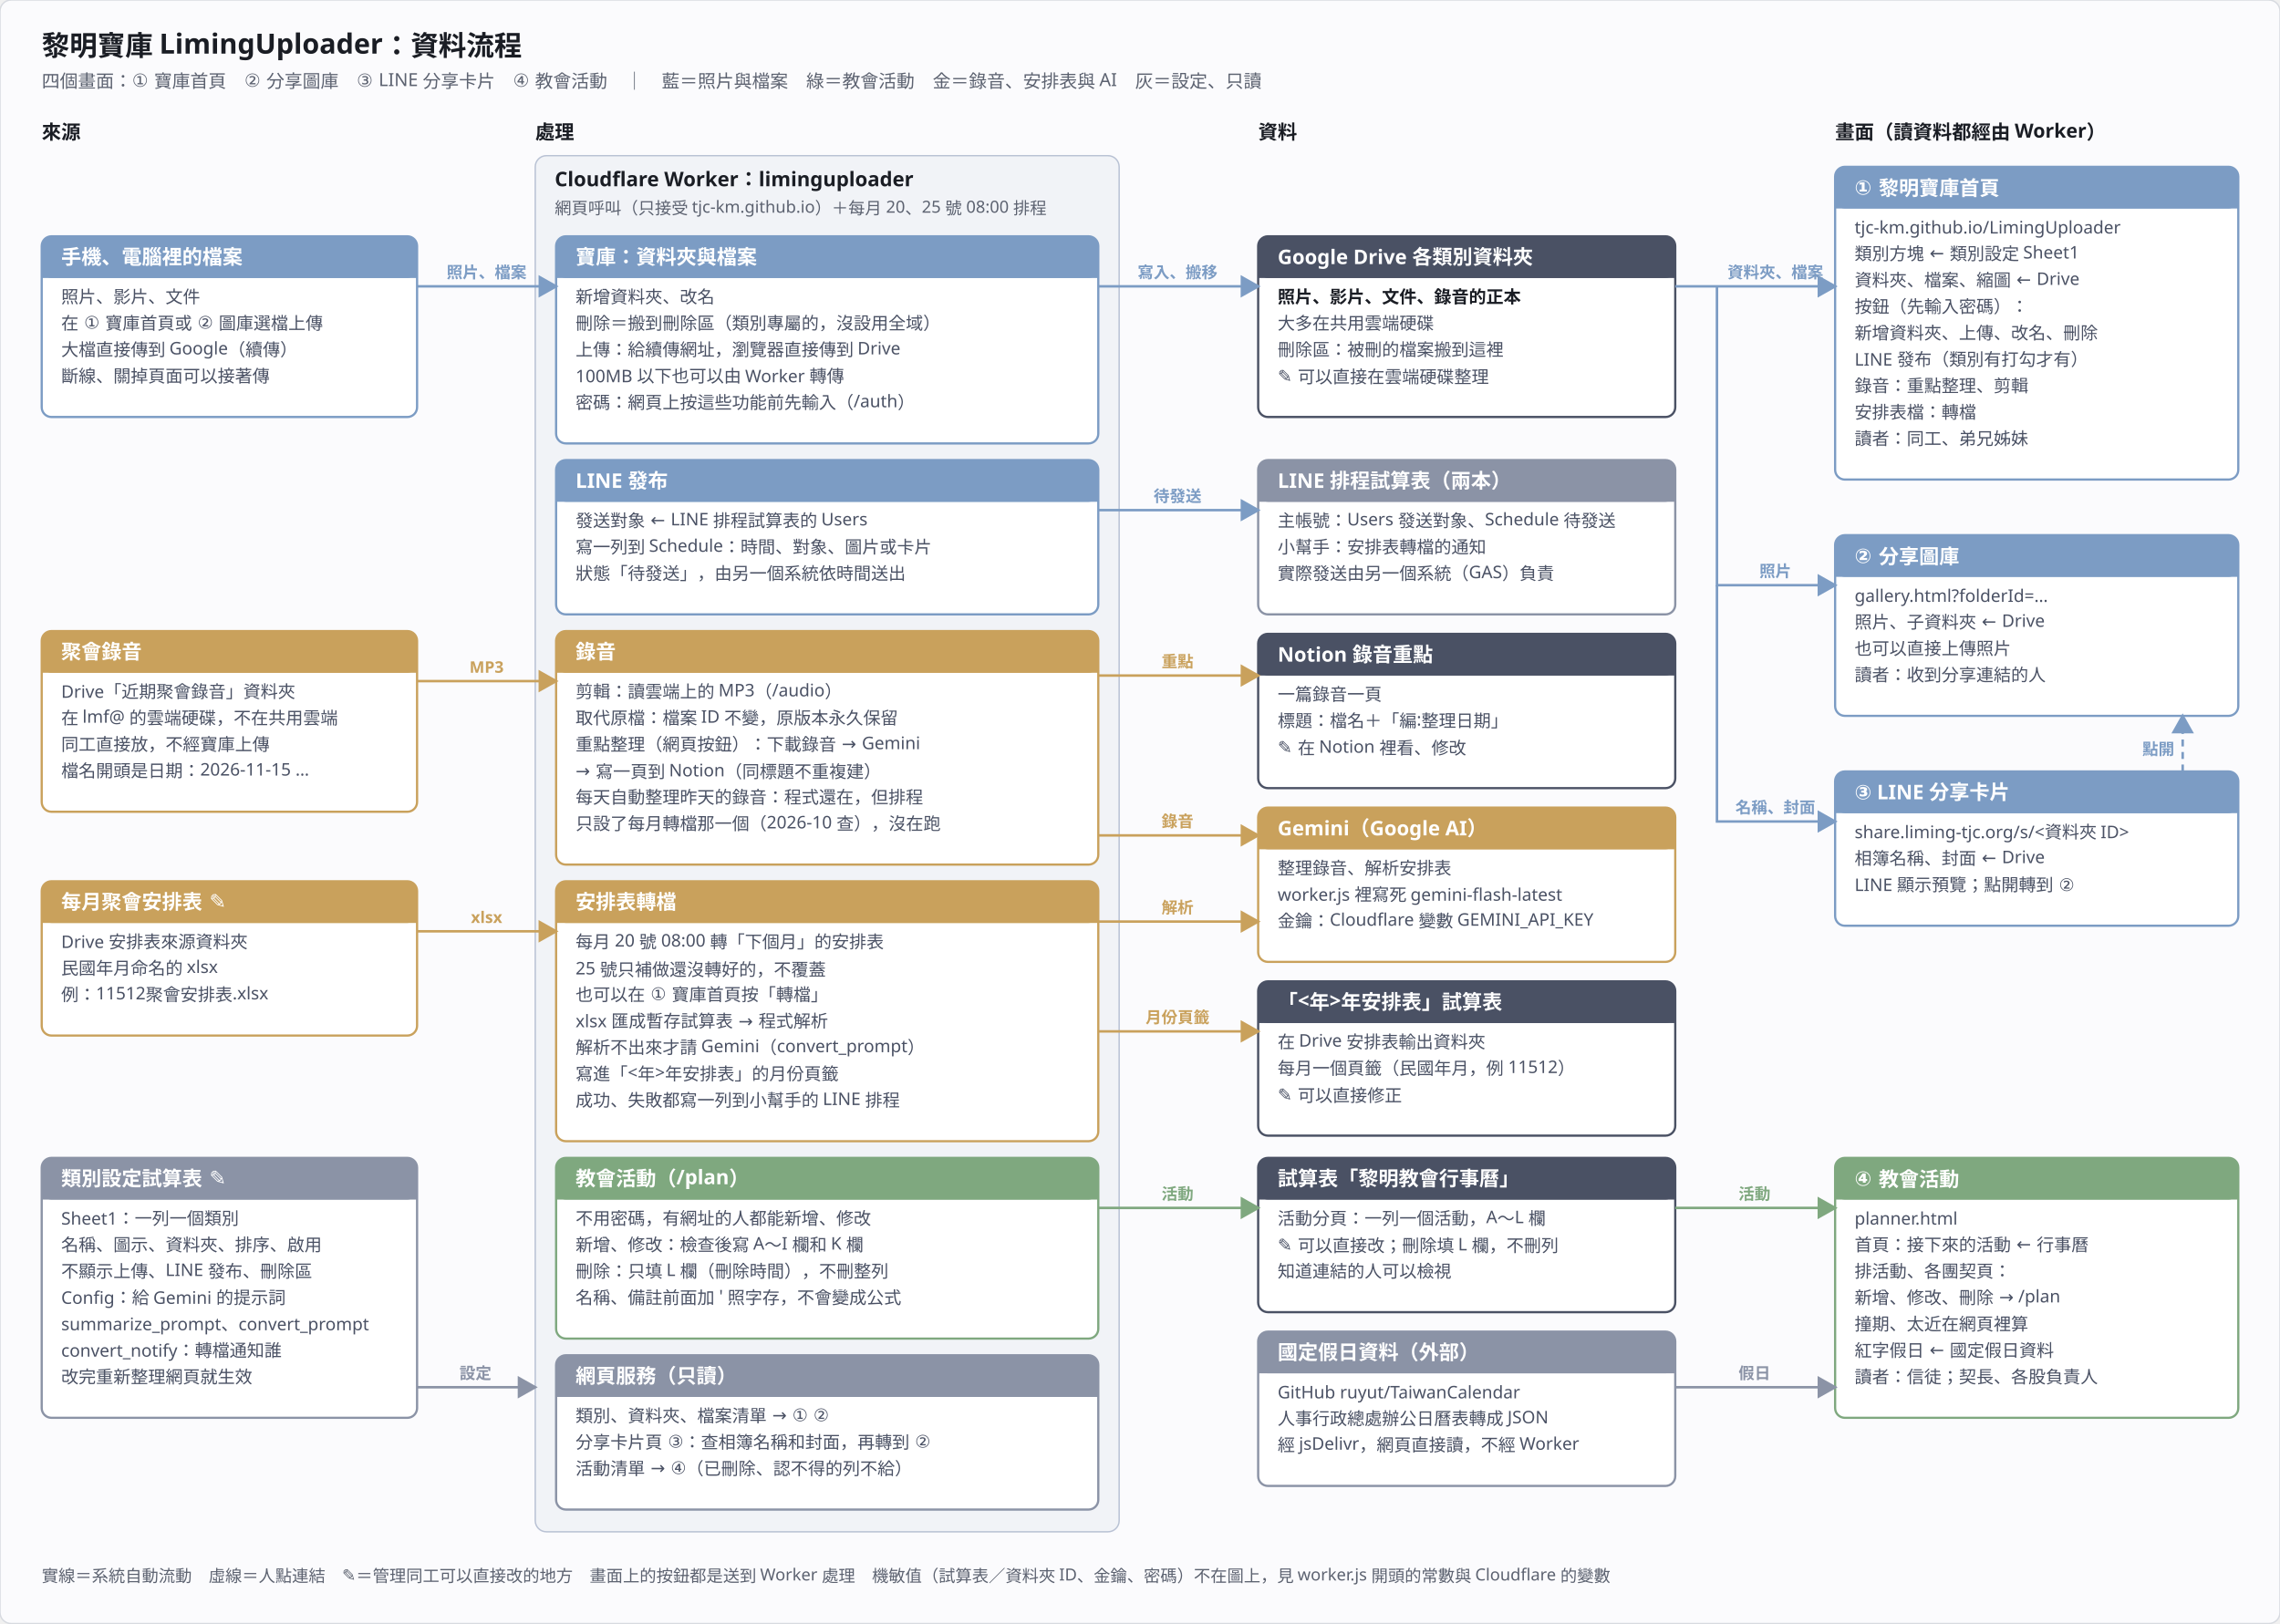
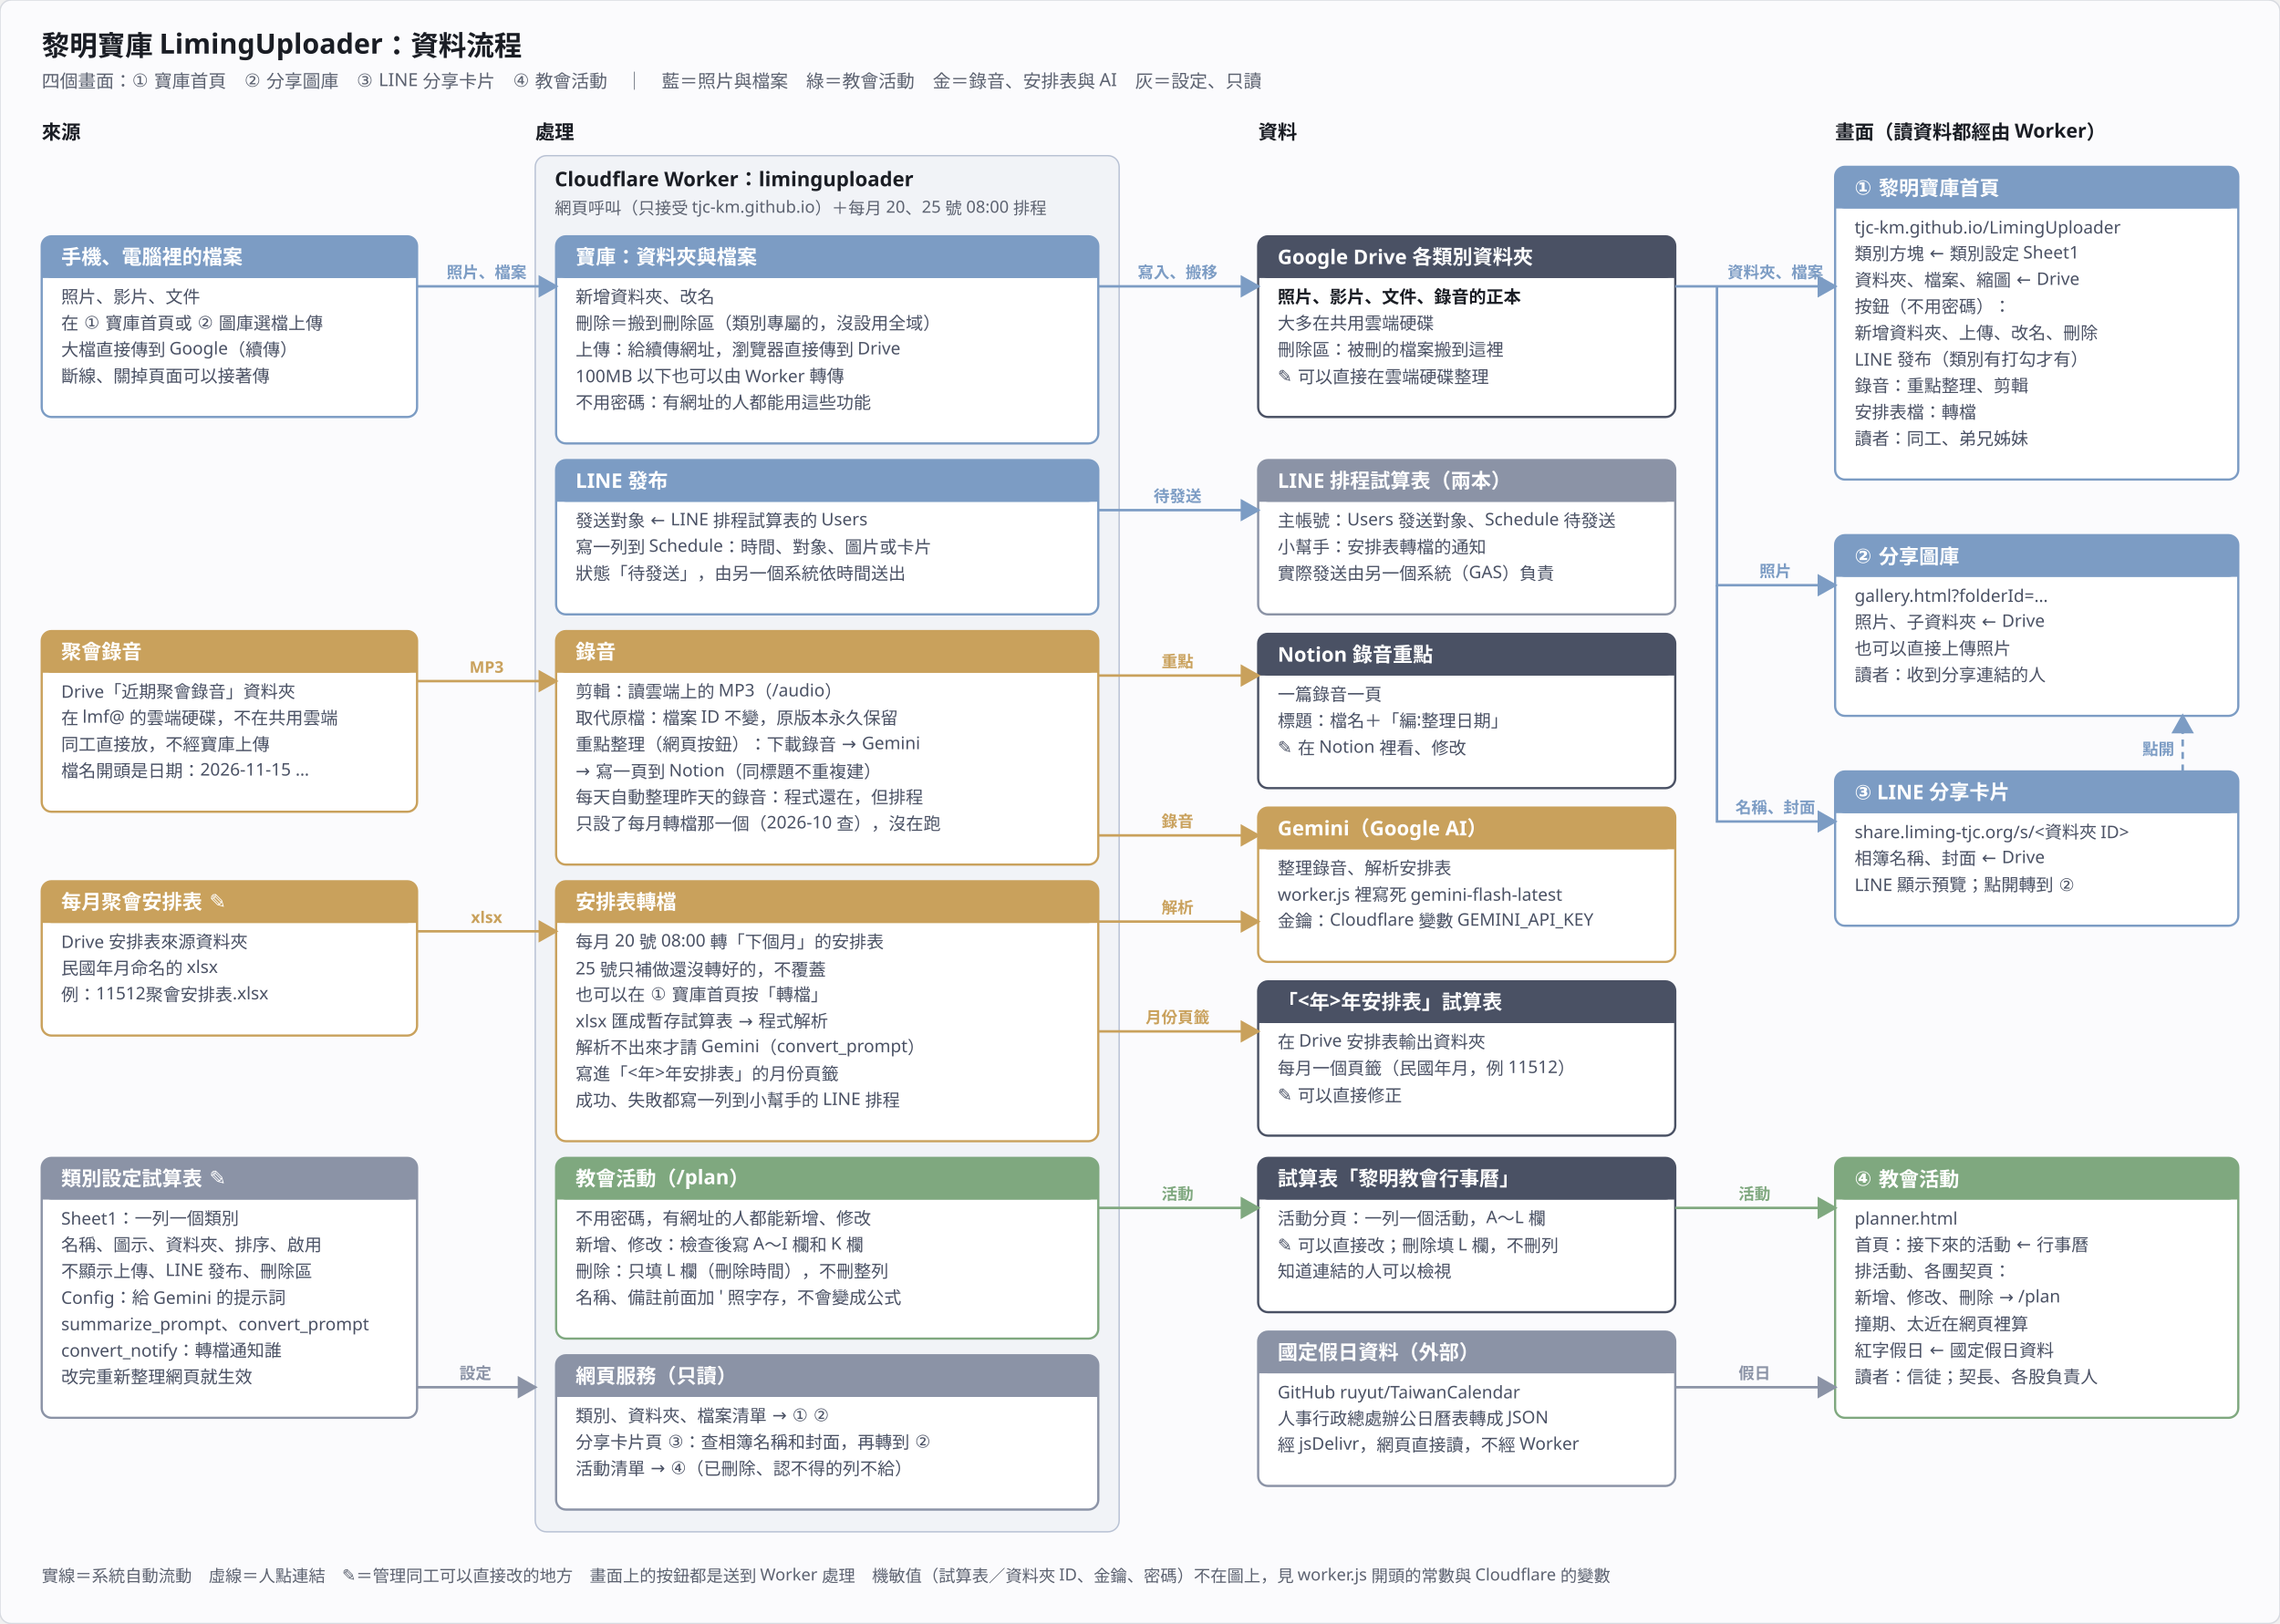
<svg xmlns="http://www.w3.org/2000/svg" viewBox="0 0 1640 1168" width="1640" height="1168" font-family="'Noto Sans TC','PingFang TC','Microsoft JhengHei',sans-serif">
  <defs>
    <marker id="ab" markerWidth="9" markerHeight="9" refX="7" refY="4.5" orient="auto">
      <path d="M0 0 L8 4.5 L0 9 z" fill="#7c9cc4" />
    </marker>
    <marker id="ag" markerWidth="9" markerHeight="9" refX="7" refY="4.5" orient="auto">
      <path d="M0 0 L8 4.5 L0 9 z" fill="#7fa87f" />
    </marker>
    <marker id="ao" markerWidth="9" markerHeight="9" refX="7" refY="4.5" orient="auto">
      <path d="M0 0 L8 4.5 L0 9 z" fill="#c9a15c" />
    </marker>
    <marker id="ay" markerWidth="9" markerHeight="9" refX="7" refY="4.5" orient="auto">
      <path d="M0 0 L8 4.5 L0 9 z" fill="#8b93a6" />
    </marker>
  </defs>
  <rect x="0" y="0" width="1640" height="1168" fill="#fbfbfd" stroke="#d7dae0" rx="8" />
  <text x="30" y="40" font-size="20" font-weight="700" fill="#1a1d24">黎明寶庫 LimingUploader：資料流程</text>
  <text x="30" y="63" font-size="13" fill="#5c6270">四個畫面：① 寶庫首頁　② 分享圖庫　③ LINE 分享卡片　④ 教會活動　｜　藍＝照片與檔案　綠＝教會活動　金＝錄音、安排表與 AI　灰＝設定、只讀</text>
  <text x="30" y="100" font-size="14" font-weight="700" fill="#1a1d24">來源</text>
  <text x="385" y="100" font-size="14" font-weight="700" fill="#1a1d24">處理</text>
  <text x="905" y="100" font-size="14" font-weight="700" fill="#1a1d24">資料</text>
  <text x="1320" y="100" font-size="14" font-weight="700" fill="#1a1d24">畫面（讀資料都經由 Worker）</text>
  <rect x="385" y="112" width="420" height="990" fill="#f1f3f7" stroke="#b9c2d4" rx="8" />
  <text x="399" y="134" font-size="14.5" font-weight="700" fill="#1a1d24">Cloudflare Worker：liminguploader</text>
  <text x="399" y="154" font-size="12" fill="#5c6270">網頁呼叫（只接受 tjc-km.github.io）＋每月 20、25 號 08:00 排程</text>
  <rect x="400" y="170" width="390" height="149" fill="#ffffff" stroke="#7c9cc4" stroke-width="1.6" rx="7" />
  <rect x="400" y="170" width="390" height="30" fill="#7c9cc4" rx="7" />
  <rect x="400" y="192" width="390" height="8" fill="#7c9cc4" />
  <text x="414" y="190" font-size="14.5" font-weight="700" fill="#ffffff">寶庫：資料夾與檔案</text>
  <text x="414" y="218" font-size="12.5" fill="#4a5164">新增資料夾、改名</text>
  <text x="414" y="237" font-size="12.5" fill="#4a5164">刪除＝搬到刪除區（類別專屬的，沒設用全域）</text>
  <text x="414" y="256" font-size="12.5" fill="#4a5164">上傳：給續傳網址，瀏覽器直接傳到 Drive</text>
  <text x="414" y="275" font-size="12.5" fill="#4a5164">　100MB 以下也可以由 Worker 轉傳</text>
-   <text x="414" y="294" font-size="12.5" fill="#4a5164">密碼：網頁上按這些功能前先輸入（/auth）</text>
+   <text x="414" y="294" font-size="12.5" fill="#4a5164">不用密碼：有網址的人都能用這些功能</text>
  <rect x="400" y="331" width="390" height="111" fill="#ffffff" stroke="#7c9cc4" stroke-width="1.6" rx="7" />
  <rect x="400" y="331" width="390" height="30" fill="#7c9cc4" rx="7" />
  <rect x="400" y="353" width="390" height="8" fill="#7c9cc4" />
  <text x="414" y="351" font-size="14.5" font-weight="700" fill="#ffffff">LINE 發布</text>
  <text x="414" y="379" font-size="12.5" fill="#4a5164">發送對象 ← LINE 排程試算表的 Users</text>
  <text x="414" y="398" font-size="12.5" fill="#4a5164">寫一列到 Schedule：時間、對象、圖片或卡片</text>
  <text x="414" y="417" font-size="12.5" fill="#4a5164">狀態「待發送」，由另一個系統依時間送出</text>
  <rect x="400" y="454" width="390" height="168" fill="#ffffff" stroke="#c9a15c" stroke-width="1.6" rx="7" />
  <rect x="400" y="454" width="390" height="30" fill="#c9a15c" rx="7" />
  <rect x="400" y="476" width="390" height="8" fill="#c9a15c" />
  <text x="414" y="474" font-size="14.5" font-weight="700" fill="#ffffff">錄音</text>
  <text x="414" y="502" font-size="12.5" fill="#4a5164">剪輯：讀雲端上的 MP3（/audio）</text>
  <text x="414" y="521" font-size="12.5" fill="#4a5164">　取代原檔：檔案 ID 不變，原版本永久保留</text>
  <text x="414" y="540" font-size="12.5" fill="#4a5164">重點整理（網頁按鈕）：下載錄音 → Gemini</text>
  <text x="414" y="559" font-size="12.5" fill="#4a5164">　→ 寫一頁到 Notion（同標題不重複建）</text>
  <text x="414" y="578" font-size="12.5" fill="#4a5164">每天自動整理昨天的錄音：程式還在，但排程</text>
  <text x="414" y="597" font-size="12.5" fill="#4a5164">　只設了每月轉檔那一個（2026-10 查），沒在跑</text>
  <rect x="400" y="634" width="390" height="187" fill="#ffffff" stroke="#c9a15c" stroke-width="1.6" rx="7" />
  <rect x="400" y="634" width="390" height="30" fill="#c9a15c" rx="7" />
  <rect x="400" y="656" width="390" height="8" fill="#c9a15c" />
  <text x="414" y="654" font-size="14.5" font-weight="700" fill="#ffffff">安排表轉檔</text>
  <text x="414" y="682" font-size="12.5" fill="#4a5164">每月 20 號 08:00 轉「下個月」的安排表</text>
  <text x="414" y="701" font-size="12.5" fill="#4a5164">　25 號只補做還沒轉好的，不覆蓋</text>
  <text x="414" y="720" font-size="12.5" fill="#4a5164">也可以在 ① 寶庫首頁按「轉檔」</text>
  <text x="414" y="739" font-size="12.5" fill="#4a5164">xlsx 匯成暫存試算表 → 程式解析</text>
  <text x="414" y="758" font-size="12.5" fill="#4a5164">　解析不出來才請 Gemini（convert_prompt）</text>
  <text x="414" y="777" font-size="12.5" fill="#4a5164">寫進「&lt;年&gt;年安排表」的月份頁籤</text>
  <text x="414" y="796" font-size="12.5" fill="#4a5164">成功、失敗都寫一列到小幫手的 LINE 排程</text>
  <rect x="400" y="833" width="390" height="130" fill="#ffffff" stroke="#7fa87f" stroke-width="1.6" rx="7" />
  <rect x="400" y="833" width="390" height="30" fill="#7fa87f" rx="7" />
  <rect x="400" y="855" width="390" height="8" fill="#7fa87f" />
  <text x="414" y="853" font-size="14.5" font-weight="700" fill="#ffffff">教會活動（/plan）</text>
  <text x="414" y="881" font-size="12.5" fill="#4a5164">不用密碼，有網址的人都能新增、修改</text>
  <text x="414" y="900" font-size="12.5" fill="#4a5164">新增、修改：檢查後寫 A～I 欄和 K 欄</text>
  <text x="414" y="919" font-size="12.5" fill="#4a5164">刪除：只填 L 欄（刪除時間），不刪整列</text>
  <text x="414" y="938" font-size="12.5" fill="#4a5164">名稱、備註前面加 ' 照字存，不會變成公式</text>
  <rect x="400" y="975" width="390" height="111" fill="#ffffff" stroke="#8b93a6" stroke-width="1.6" rx="7" />
  <rect x="400" y="975" width="390" height="30" fill="#8b93a6" rx="7" />
  <rect x="400" y="997" width="390" height="8" fill="#8b93a6" />
  <text x="414" y="995" font-size="14.5" font-weight="700" fill="#ffffff">網頁服務（只讀）</text>
  <text x="414" y="1023" font-size="12.5" fill="#4a5164">類別、資料夾、檔案清單 → ① ②</text>
  <text x="414" y="1042" font-size="12.5" fill="#4a5164">分享卡片頁 ③：查相簿名稱和封面，再轉到 ②</text>
  <text x="414" y="1061" font-size="12.5" fill="#4a5164">活動清單 → ④（已刪除、認不得的列不給）</text>
  <rect x="905" y="170" width="300" height="130" fill="#ffffff" stroke="#4a5164" stroke-width="1.6" rx="7" />
  <rect x="905" y="170" width="300" height="30" fill="#4a5164" rx="7" />
  <rect x="905" y="192" width="300" height="8" fill="#4a5164" />
  <text x="919" y="190" font-size="14.5" font-weight="700" fill="#ffffff">Google Drive 各類別資料夾</text>
  <text x="919" y="218" font-size="12.5" font-weight="700" fill="#1a1d24">照片、影片、文件、錄音的正本</text>
  <text x="919" y="237" font-size="12.5" fill="#4a5164">大多在共用雲端硬碟</text>
  <text x="919" y="256" font-size="12.5" fill="#4a5164">刪除區：被刪的檔案搬到這裡</text>
  <text x="919" y="275" font-size="12.5" fill="#4a5164">✎ 可以直接在雲端硬碟整理</text>
  <rect x="905" y="331" width="300" height="111" fill="#ffffff" stroke="#8b93a6" stroke-width="1.6" rx="7" />
  <rect x="905" y="331" width="300" height="30" fill="#8b93a6" rx="7" />
  <rect x="905" y="353" width="300" height="8" fill="#8b93a6" />
  <text x="919" y="351" font-size="14.5" font-weight="700" fill="#ffffff">LINE 排程試算表（兩本）</text>
  <text x="919" y="379" font-size="12.5" fill="#4a5164">主帳號：Users 發送對象、Schedule 待發送</text>
  <text x="919" y="398" font-size="12.5" fill="#4a5164">小幫手：安排表轉檔的通知</text>
  <text x="919" y="417" font-size="12.5" fill="#4a5164">實際發送由另一個系統（GAS）負責</text>
  <rect x="905" y="456" width="300" height="111" fill="#ffffff" stroke="#4a5164" stroke-width="1.6" rx="7" />
  <rect x="905" y="456" width="300" height="30" fill="#4a5164" rx="7" />
  <rect x="905" y="478" width="300" height="8" fill="#4a5164" />
  <text x="919" y="476" font-size="14.5" font-weight="700" fill="#ffffff">Notion 錄音重點</text>
  <text x="919" y="504" font-size="12.5" fill="#4a5164">一篇錄音一頁</text>
  <text x="919" y="523" font-size="12.5" fill="#4a5164">標題：檔名＋「編:整理日期」</text>
  <text x="919" y="542" font-size="12.5" fill="#4a5164">✎ 在 Notion 裡看、修改</text>
  <rect x="905" y="581" width="300" height="111" fill="#ffffff" stroke="#c9a15c" stroke-width="1.6" rx="7" />
  <rect x="905" y="581" width="300" height="30" fill="#c9a15c" rx="7" />
  <rect x="905" y="603" width="300" height="8" fill="#c9a15c" />
  <text x="919" y="601" font-size="14.5" font-weight="700" fill="#ffffff">Gemini（Google AI）</text>
  <text x="919" y="629" font-size="12.5" fill="#4a5164">整理錄音、解析安排表</text>
  <text x="919" y="648" font-size="12.5" fill="#4a5164">worker.js 裡寫死 gemini-flash-latest</text>
  <text x="919" y="667" font-size="12.5" fill="#4a5164">金鑰：Cloudflare 變數 GEMINI_API_KEY</text>
  <rect x="905" y="706" width="300" height="111" fill="#ffffff" stroke="#4a5164" stroke-width="1.6" rx="7" />
  <rect x="905" y="706" width="300" height="30" fill="#4a5164" rx="7" />
  <rect x="905" y="728" width="300" height="8" fill="#4a5164" />
  <text x="919" y="726" font-size="14.5" font-weight="700" fill="#ffffff">「&lt;年&gt;年安排表」試算表</text>
  <text x="919" y="754" font-size="12.5" fill="#4a5164">在 Drive 安排表輸出資料夾</text>
  <text x="919" y="773" font-size="12.5" fill="#4a5164">每月一個頁籤（民國年月，例 11512）</text>
  <text x="919" y="792" font-size="12.5" fill="#4a5164">✎ 可以直接修正</text>
  <rect x="905" y="833" width="300" height="111" fill="#ffffff" stroke="#4a5164" stroke-width="1.6" rx="7" />
  <rect x="905" y="833" width="300" height="30" fill="#4a5164" rx="7" />
  <rect x="905" y="855" width="300" height="8" fill="#4a5164" />
  <text x="919" y="853" font-size="14.5" font-weight="700" fill="#ffffff">試算表「黎明教會行事曆」</text>
  <text x="919" y="881" font-size="12.5" fill="#4a5164">活動分頁：一列一個活動，A～L 欄</text>
  <text x="919" y="900" font-size="12.5" fill="#4a5164">✎ 可以直接改；刪除填 L 欄，不刪列</text>
  <text x="919" y="919" font-size="12.5" fill="#4a5164">知道連結的人可以檢視</text>
  <rect x="905" y="958" width="300" height="111" fill="#ffffff" stroke="#8b93a6" stroke-width="1.6" rx="7" />
  <rect x="905" y="958" width="300" height="30" fill="#8b93a6" rx="7" />
  <rect x="905" y="980" width="300" height="8" fill="#8b93a6" />
  <text x="919" y="978" font-size="14.5" font-weight="700" fill="#ffffff">國定假日資料（外部）</text>
  <text x="919" y="1006" font-size="12.5" fill="#4a5164">GitHub ruyut/TaiwanCalendar</text>
  <text x="919" y="1025" font-size="12.5" fill="#4a5164">人事行政總處辦公日曆表轉成 JSON</text>
  <text x="919" y="1044" font-size="12.5" fill="#4a5164">經 jsDelivr，網頁直接讀，不經 Worker</text>
  <rect x="30" y="170" width="270" height="130" fill="#ffffff" stroke="#7c9cc4" stroke-width="1.6" rx="7" />
  <rect x="30" y="170" width="270" height="30" fill="#7c9cc4" rx="7" />
  <rect x="30" y="192" width="270" height="8" fill="#7c9cc4" />
  <text x="44" y="190" font-size="14.5" font-weight="700" fill="#ffffff">手機、電腦裡的檔案</text>
  <text x="44" y="218" font-size="12.5" fill="#4a5164">照片、影片、文件</text>
  <text x="44" y="237" font-size="12.5" fill="#4a5164">在 ① 寶庫首頁或 ② 圖庫選檔上傳</text>
  <text x="44" y="256" font-size="12.5" fill="#4a5164">大檔直接傳到 Google（續傳）</text>
  <text x="44" y="275" font-size="12.5" fill="#4a5164">斷線、關掉頁面可以接著傳</text>
  <rect x="30" y="454" width="270" height="130" fill="#ffffff" stroke="#c9a15c" stroke-width="1.6" rx="7" />
  <rect x="30" y="454" width="270" height="30" fill="#c9a15c" rx="7" />
  <rect x="30" y="476" width="270" height="8" fill="#c9a15c" />
  <text x="44" y="474" font-size="14.5" font-weight="700" fill="#ffffff">聚會錄音</text>
  <text x="44" y="502" font-size="12.5" fill="#4a5164">Drive「近期聚會錄音」資料夾</text>
  <text x="44" y="521" font-size="12.5" fill="#4a5164">在 lmf@ 的雲端硬碟，不在共用雲端</text>
  <text x="44" y="540" font-size="12.5" fill="#4a5164">同工直接放，不經寶庫上傳</text>
  <text x="44" y="559" font-size="12.5" fill="#4a5164">檔名開頭是日期：2026-11-15 …</text>
  <rect x="30" y="634" width="270" height="111" fill="#ffffff" stroke="#c9a15c" stroke-width="1.6" rx="7" />
  <rect x="30" y="634" width="270" height="30" fill="#c9a15c" rx="7" />
  <rect x="30" y="656" width="270" height="8" fill="#c9a15c" />
  <text x="44" y="654" font-size="14.5" font-weight="700" fill="#ffffff">每月聚會安排表 ✎</text>
  <text x="44" y="682" font-size="12.5" fill="#4a5164">Drive 安排表來源資料夾</text>
  <text x="44" y="701" font-size="12.5" fill="#4a5164">民國年月命名的 xlsx</text>
  <text x="44" y="720" font-size="12.5" fill="#4a5164">例：11512聚會安排表.xlsx</text>
  <rect x="30" y="833" width="270" height="187" fill="#ffffff" stroke="#8b93a6" stroke-width="1.6" rx="7" />
  <rect x="30" y="833" width="270" height="30" fill="#8b93a6" rx="7" />
  <rect x="30" y="855" width="270" height="8" fill="#8b93a6" />
  <text x="44" y="853" font-size="14.5" font-weight="700" fill="#ffffff">類別設定試算表 ✎</text>
  <text x="44" y="881" font-size="12.5" fill="#4a5164">Sheet1：一列一個類別</text>
  <text x="44" y="900" font-size="12.5" fill="#4a5164">　名稱、圖示、資料夾、排序、啟用</text>
  <text x="44" y="919" font-size="12.5" fill="#4a5164">　不顯示上傳、LINE 發布、刪除區</text>
  <text x="44" y="938" font-size="12.5" fill="#4a5164">Config：給 Gemini 的提示詞</text>
  <text x="44" y="957" font-size="12.5" fill="#4a5164">　summarize_prompt、convert_prompt</text>
  <text x="44" y="976" font-size="12.5" fill="#4a5164">　convert_notify：轉檔通知誰</text>
  <text x="44" y="995" font-size="12.5" fill="#4a5164">改完重新整理網頁就生效</text>
  <rect x="1320" y="120" width="290" height="225" fill="#ffffff" stroke="#7c9cc4" stroke-width="1.6" rx="7" />
  <rect x="1320" y="120" width="290" height="30" fill="#7c9cc4" rx="7" />
  <rect x="1320" y="142" width="290" height="8" fill="#7c9cc4" />
  <text x="1334" y="140" font-size="14.5" font-weight="700" fill="#ffffff">① 黎明寶庫首頁</text>
  <text x="1334" y="168" font-size="12.5" fill="#4a5164">tjc-km.github.io/LimingUploader</text>
  <text x="1334" y="187" font-size="12.5" fill="#4a5164">類別方塊 ← 類別設定 Sheet1</text>
  <text x="1334" y="206" font-size="12.5" fill="#4a5164">資料夾、檔案、縮圖 ← Drive</text>
-   <text x="1334" y="225" font-size="12.5" fill="#4a5164">按鈕（先輸入密碼）：</text>
+   <text x="1334" y="225" font-size="12.5" fill="#4a5164">按鈕（不用密碼）：</text>
  <text x="1334" y="244" font-size="12.5" fill="#4a5164">　新增資料夾、上傳、改名、刪除</text>
  <text x="1334" y="263" font-size="12.5" fill="#4a5164">　LINE 發布（類別有打勾才有）</text>
  <text x="1334" y="282" font-size="12.5" fill="#4a5164">　錄音：重點整理、剪輯</text>
  <text x="1334" y="301" font-size="12.5" fill="#4a5164">　安排表檔：轉檔</text>
  <text x="1334" y="320" font-size="12.5" fill="#4a5164">讀者：同工、弟兄姊妹</text>
  <rect x="1320" y="385" width="290" height="130" fill="#ffffff" stroke="#7c9cc4" stroke-width="1.6" rx="7" />
  <rect x="1320" y="385" width="290" height="30" fill="#7c9cc4" rx="7" />
  <rect x="1320" y="407" width="290" height="8" fill="#7c9cc4" />
  <text x="1334" y="405" font-size="14.5" font-weight="700" fill="#ffffff">② 分享圖庫</text>
  <text x="1334" y="433" font-size="12.5" fill="#4a5164">gallery.html?folderId=…</text>
  <text x="1334" y="452" font-size="12.5" fill="#4a5164">照片、子資料夾 ← Drive</text>
  <text x="1334" y="471" font-size="12.5" fill="#4a5164">也可以直接上傳照片</text>
  <text x="1334" y="490" font-size="12.5" fill="#4a5164">讀者：收到分享連結的人</text>
  <rect x="1320" y="555" width="290" height="111" fill="#ffffff" stroke="#7c9cc4" stroke-width="1.6" rx="7" />
  <rect x="1320" y="555" width="290" height="30" fill="#7c9cc4" rx="7" />
  <rect x="1320" y="577" width="290" height="8" fill="#7c9cc4" />
  <text x="1334" y="575" font-size="14.5" font-weight="700" fill="#ffffff">③ LINE 分享卡片</text>
  <text x="1334" y="603" font-size="12.5" fill="#4a5164">share.liming-tjc.org/s/&lt;資料夾 ID&gt;</text>
  <text x="1334" y="622" font-size="12.5" fill="#4a5164">相簿名稱、封面 ← Drive</text>
  <text x="1334" y="641" font-size="12.5" fill="#4a5164">LINE 顯示預覽；點開轉到 ②</text>
  <rect x="1320" y="833" width="290" height="187" fill="#ffffff" stroke="#7fa87f" stroke-width="1.6" rx="7" />
  <rect x="1320" y="833" width="290" height="30" fill="#7fa87f" rx="7" />
  <rect x="1320" y="855" width="290" height="8" fill="#7fa87f" />
  <text x="1334" y="853" font-size="14.5" font-weight="700" fill="#ffffff">④ 教會活動</text>
  <text x="1334" y="881" font-size="12.5" fill="#4a5164">planner.html</text>
  <text x="1334" y="900" font-size="12.5" fill="#4a5164">首頁：接下來的活動 ← 行事曆</text>
  <text x="1334" y="919" font-size="12.5" fill="#4a5164">排活動、各團契頁：</text>
  <text x="1334" y="938" font-size="12.5" fill="#4a5164">　新增、修改、刪除 → /plan</text>
  <text x="1334" y="957" font-size="12.5" fill="#4a5164">　撞期、太近在網頁裡算</text>
  <text x="1334" y="976" font-size="12.5" fill="#4a5164">紅字假日 ← 國定假日資料</text>
  <text x="1334" y="995" font-size="12.5" fill="#4a5164">讀者：信徒；契長、各股負責人</text>
  <path d="M300 206 L400 206" fill="none" stroke="#7c9cc4" stroke-width="1.8" marker-end="url(#ab)" />
  <text x="350" y="200" font-size="11.5" fill="#7c9cc4" font-weight="700" text-anchor="middle">照片、檔案</text>
  <path d="M300 490 L400 490" fill="none" stroke="#c9a15c" stroke-width="1.8" marker-end="url(#ao)" />
  <text x="350" y="484" font-size="11.5" fill="#c9a15c" font-weight="700" text-anchor="middle">MP3</text>
  <path d="M300 670 L400 670" fill="none" stroke="#c9a15c" stroke-width="1.8" marker-end="url(#ao)" />
  <text x="350" y="664" font-size="11.5" fill="#c9a15c" font-weight="700" text-anchor="middle">xlsx</text>
  <path d="M300 998 L385 998" fill="none" stroke="#8b93a6" stroke-width="1.8" marker-end="url(#ay)" />
  <text x="342" y="992" font-size="11.5" fill="#8b93a6" font-weight="700" text-anchor="middle">設定</text>
  <path d="M790 206 L905 206" fill="none" stroke="#7c9cc4" stroke-width="1.8" marker-end="url(#ab)" />
  <text x="847" y="200" font-size="11.5" fill="#7c9cc4" font-weight="700" text-anchor="middle">寫入、搬移</text>
  <path d="M790 367 L905 367" fill="none" stroke="#7c9cc4" stroke-width="1.8" marker-end="url(#ab)" />
  <text x="847" y="361" font-size="11.5" fill="#7c9cc4" font-weight="700" text-anchor="middle">待發送</text>
  <path d="M790 486 L905 486" fill="none" stroke="#c9a15c" stroke-width="1.8" marker-end="url(#ao)" />
  <text x="847" y="480" font-size="11.5" fill="#c9a15c" font-weight="700" text-anchor="middle">重點</text>
  <path d="M790 601 L905 601" fill="none" stroke="#c9a15c" stroke-width="1.8" marker-end="url(#ao)" />
  <text x="847" y="595" font-size="11.5" fill="#c9a15c" font-weight="700" text-anchor="middle">錄音</text>
  <path d="M790 663 L905 663" fill="none" stroke="#c9a15c" stroke-width="1.8" marker-end="url(#ao)" />
  <text x="847" y="657" font-size="11.5" fill="#c9a15c" font-weight="700" text-anchor="middle">解析</text>
  <path d="M790 742 L905 742" fill="none" stroke="#c9a15c" stroke-width="1.8" marker-end="url(#ao)" />
  <text x="847" y="736" font-size="11.5" fill="#c9a15c" font-weight="700" text-anchor="middle">月份頁籤</text>
  <path d="M790 869 L905 869" fill="none" stroke="#7fa87f" stroke-width="1.8" marker-end="url(#ag)" />
  <text x="847" y="863" font-size="11.5" fill="#7fa87f" font-weight="700" text-anchor="middle">活動</text>
  <path d="M1205 206 L1320 206" fill="none" stroke="#7c9cc4" stroke-width="1.8" marker-end="url(#ab)" />
  <text x="1277" y="200" font-size="11.5" fill="#7c9cc4" font-weight="700" text-anchor="middle">資料夾、檔案</text>
  <path d="M1235 206 L1235 421 L1320 421" fill="none" stroke="#7c9cc4" stroke-width="1.8" marker-end="url(#ab)" />
  <text x="1277" y="415" font-size="11.5" fill="#7c9cc4" font-weight="700" text-anchor="middle">照片</text>
  <path d="M1235 421 L1235 591 L1320 591" fill="none" stroke="#7c9cc4" stroke-width="1.8" marker-end="url(#ab)" />
  <text x="1277" y="585" font-size="11.5" fill="#7c9cc4" font-weight="700" text-anchor="middle">名稱、封面</text>
  <path d="M1205 869 L1320 869" fill="none" stroke="#7fa87f" stroke-width="1.8" marker-end="url(#ag)" />
  <text x="1262" y="863" font-size="11.5" fill="#7fa87f" font-weight="700" text-anchor="middle">活動</text>
  <path d="M1205 998 L1320 998" fill="none" stroke="#8b93a6" stroke-width="1.8" marker-end="url(#ay)" />
  <text x="1262" y="992" font-size="11.5" fill="#8b93a6" font-weight="700" text-anchor="middle">假日</text>
  <path d="M1570 555 L1570 515" fill="none" stroke="#7c9cc4" stroke-width="1.8" stroke-dasharray="5 4" marker-end="url(#ab)" />
  <text x="1564" y="543" font-size="11.5" fill="#7c9cc4" font-weight="700" text-anchor="end">點開</text>
  <text x="30" y="1138" font-size="12" fill="#5c6270">實線＝系統自動流動　虛線＝人點連結　✎＝管理同工可以直接改的地方　畫面上的按鈕都是送到 Worker 處理　機敏值（試算表／資料夾 ID、金鑰、密碼）不在圖上，見 worker.js 開頭的常數與 Cloudflare 的變數</text>
</svg>
